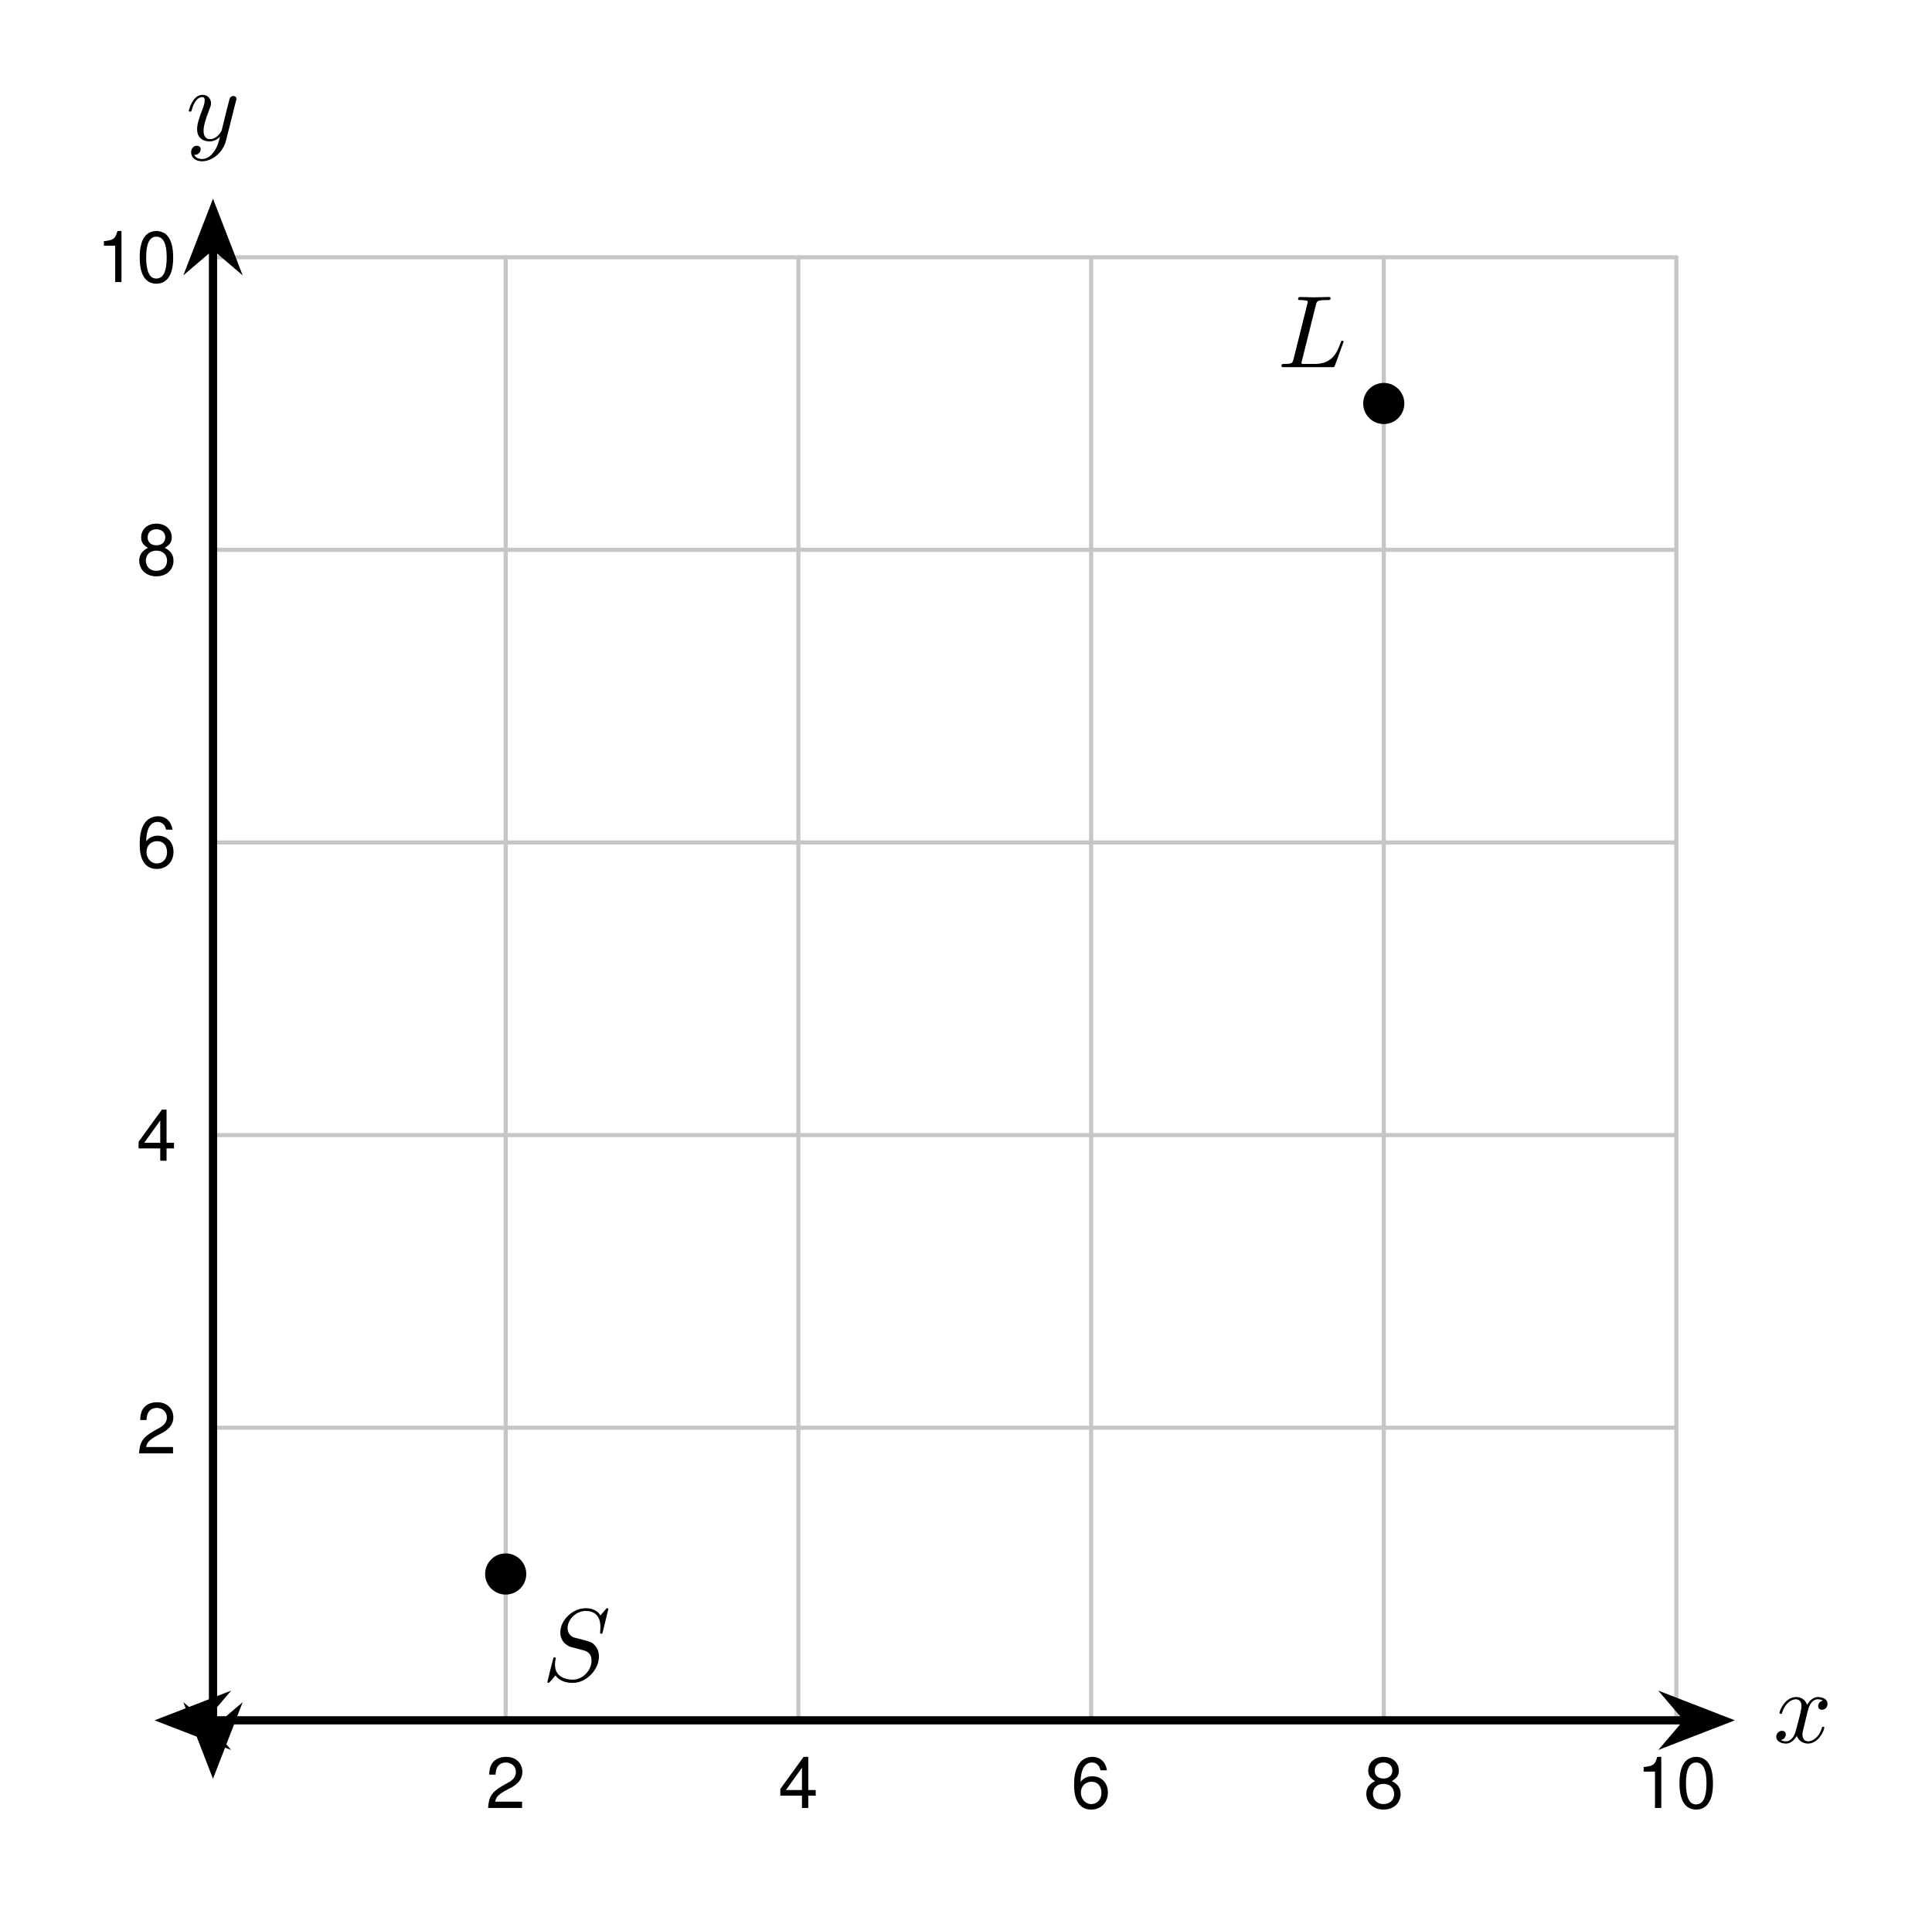
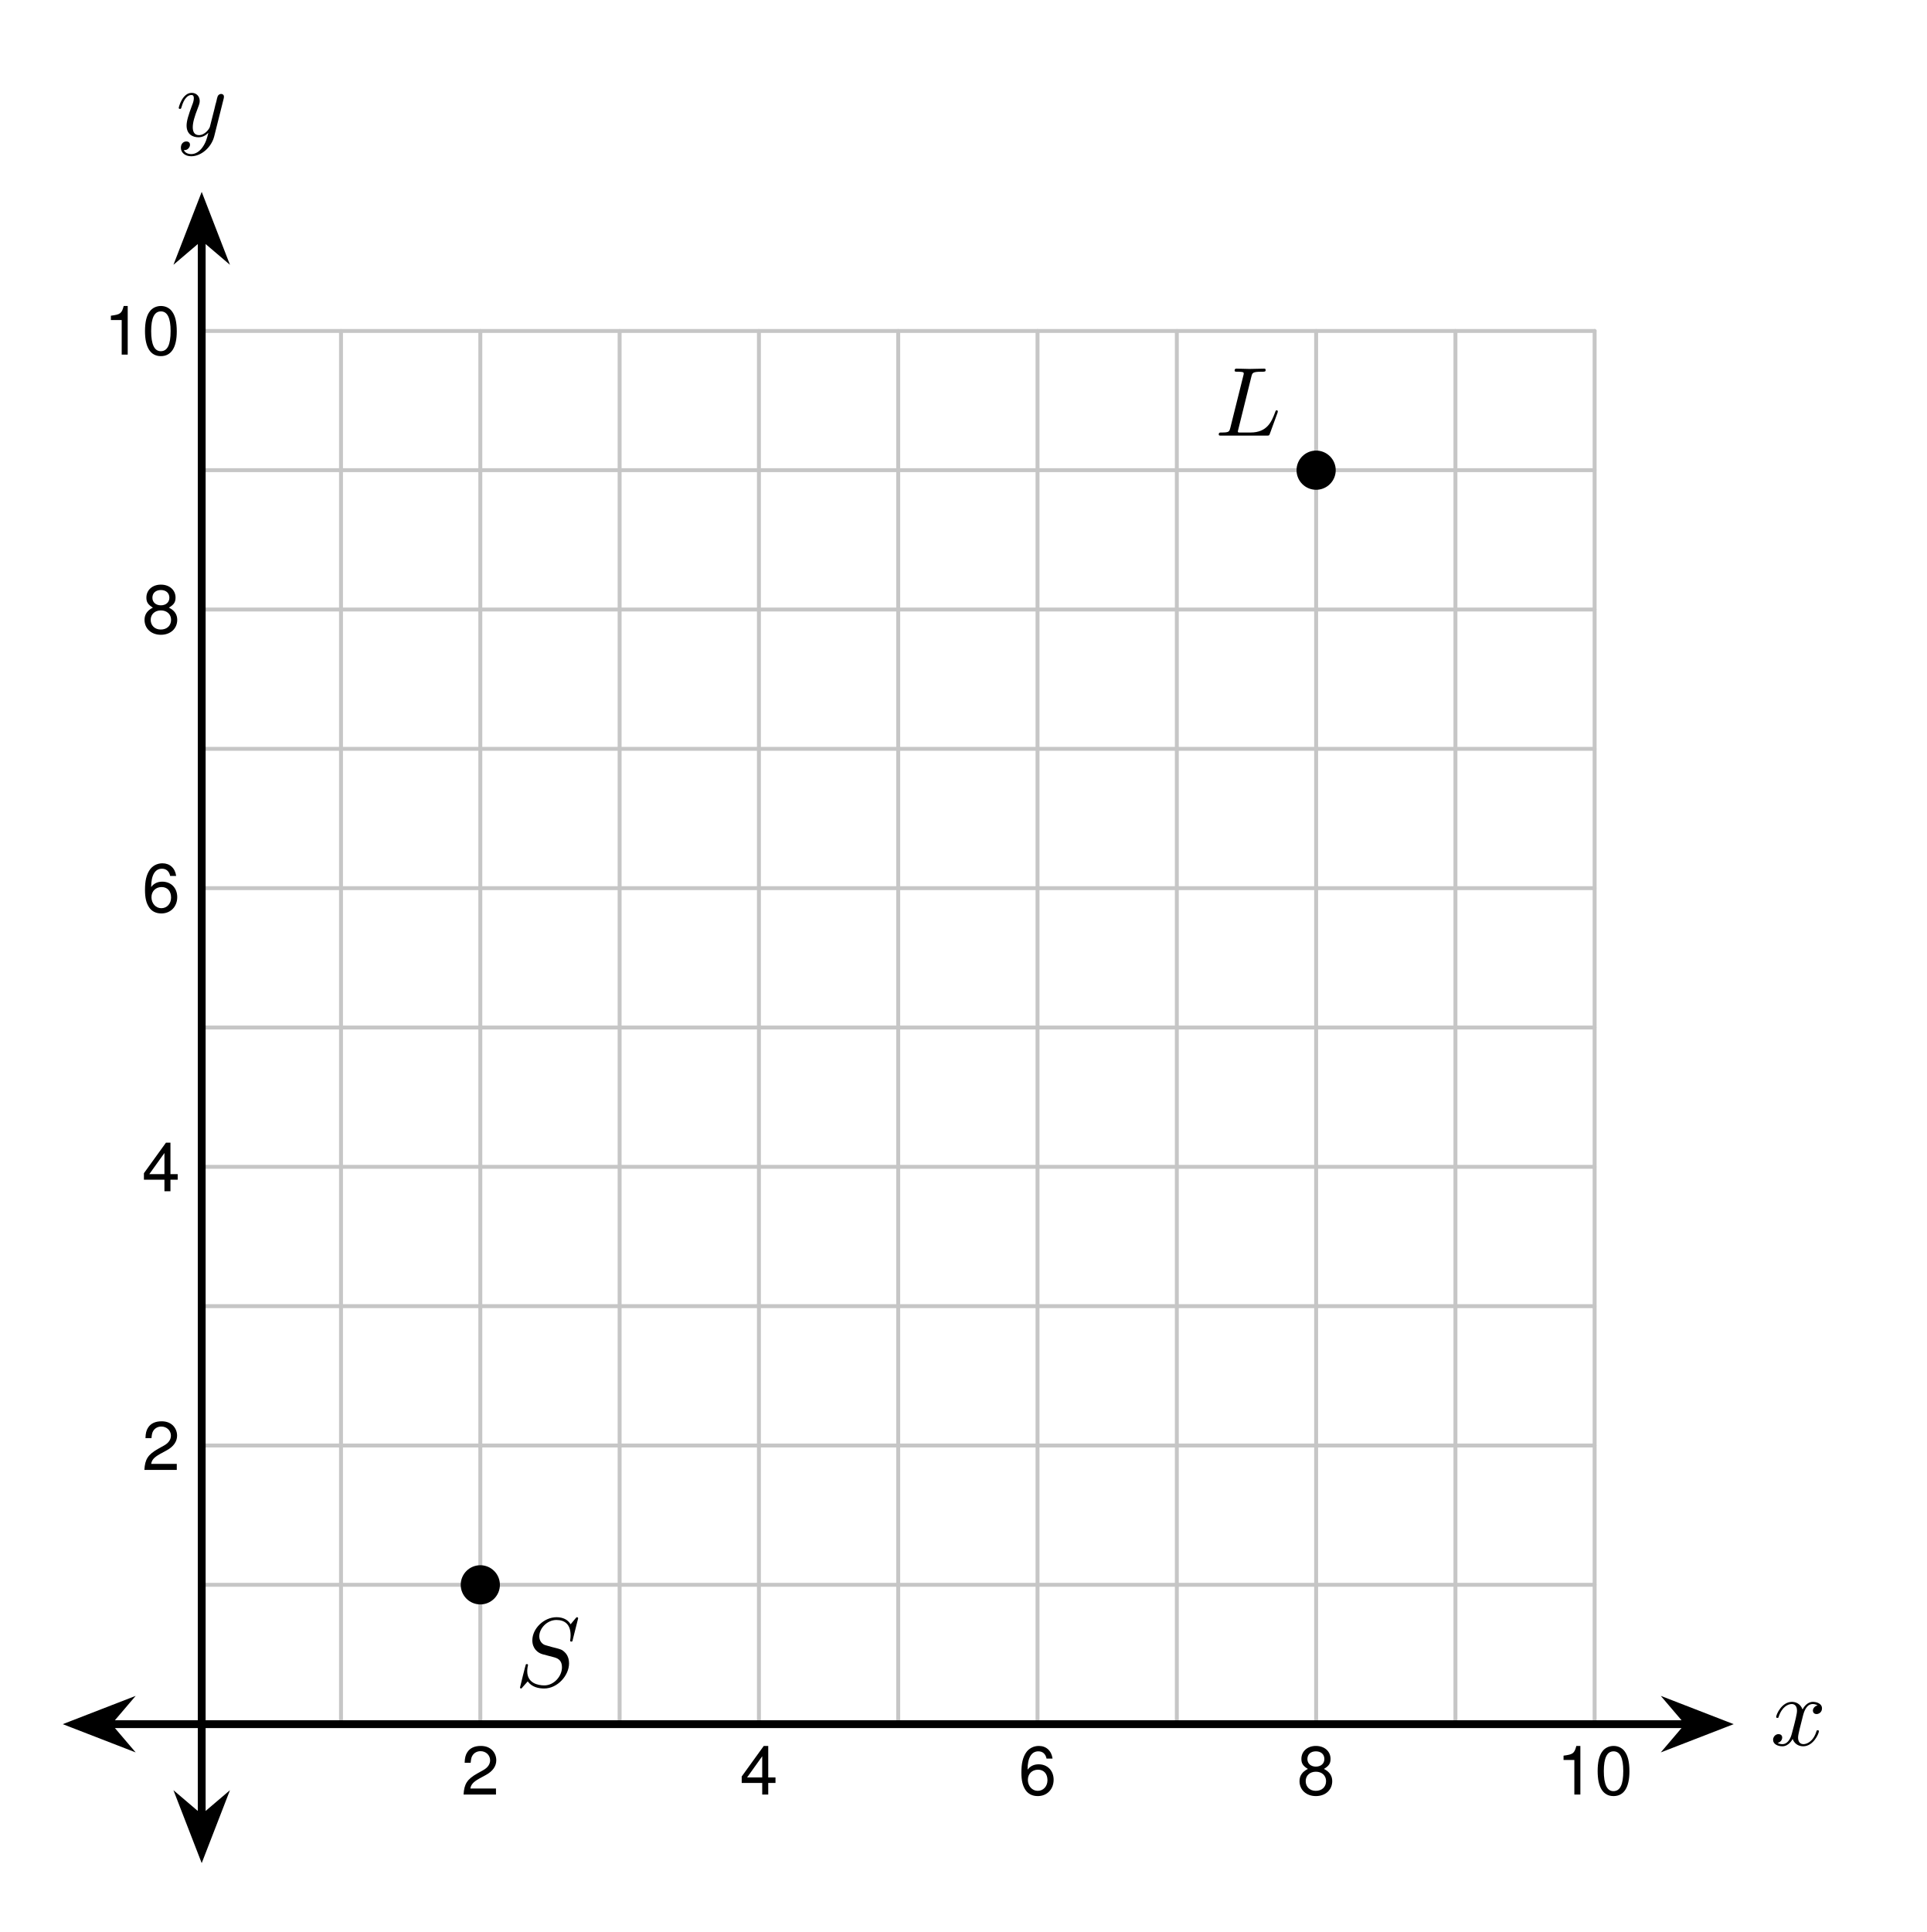
- <svg xmlns="http://www.w3.org/2000/svg" xmlns:xlink="http://www.w3.org/1999/xlink" width="186.685" height="184.575" viewBox="0 0 186.685 184.575">
+ <svg xmlns="http://www.w3.org/2000/svg" xmlns:xlink="http://www.w3.org/1999/xlink" width="195.113" height="195.646" viewBox="0 0 195.113 195.646">
  <defs>
    <g>
      <g id="glyph-0-0">
-         <path d="M 3.312 -3 C 3.375 -3.266 3.609 -4.172 4.297 -4.172 C 4.359 -4.172 4.594 -4.172 4.797 -4.047 C 4.516 -4 4.328 -3.75 4.328 -3.516 C 4.328 -3.344 4.438 -3.156 4.703 -3.156 C 4.922 -3.156 5.234 -3.344 5.234 -3.734 C 5.234 -4.25 4.656 -4.391 4.312 -4.391 C 3.734 -4.391 3.391 -3.859 3.266 -3.641 C 3.016 -4.297 2.484 -4.391 2.203 -4.391 C 1.156 -4.391 0.594 -3.109 0.594 -2.859 C 0.594 -2.766 0.703 -2.766 0.719 -2.766 C 0.797 -2.766 0.828 -2.781 0.844 -2.875 C 1.188 -3.922 1.844 -4.172 2.172 -4.172 C 2.359 -4.172 2.719 -4.078 2.719 -3.516 C 2.719 -3.203 2.547 -2.531 2.172 -1.141 C 2.016 -0.531 1.672 -0.109 1.234 -0.109 C 1.172 -0.109 0.938 -0.109 0.734 -0.234 C 0.984 -0.281 1.203 -0.5 1.203 -0.781 C 1.203 -1.047 0.984 -1.125 0.828 -1.125 C 0.531 -1.125 0.281 -0.859 0.281 -0.547 C 0.281 -0.094 0.781 0.109 1.219 0.109 C 1.875 0.109 2.234 -0.594 2.266 -0.641 C 2.391 -0.281 2.75 0.109 3.344 0.109 C 4.359 0.109 4.922 -1.172 4.922 -1.422 C 4.922 -1.516 4.844 -1.516 4.812 -1.516 C 4.719 -1.516 4.703 -1.484 4.688 -1.406 C 4.359 -0.344 3.672 -0.109 3.359 -0.109 C 2.969 -0.109 2.812 -0.422 2.812 -0.766 C 2.812 -0.984 2.875 -1.203 2.984 -1.641 Z M 3.312 -3 " />
+         <path d="M 3.312 -3 C 3.375 -3.25 3.609 -4.172 4.297 -4.172 C 4.344 -4.172 4.578 -4.172 4.797 -4.031 C 4.516 -3.984 4.312 -3.734 4.312 -3.5 C 4.312 -3.344 4.422 -3.156 4.688 -3.156 C 4.906 -3.156 5.234 -3.328 5.234 -3.734 C 5.234 -4.25 4.641 -4.391 4.312 -4.391 C 3.734 -4.391 3.391 -3.859 3.266 -3.625 C 3.016 -4.281 2.484 -4.391 2.188 -4.391 C 1.156 -4.391 0.594 -3.109 0.594 -2.859 C 0.594 -2.766 0.688 -2.766 0.719 -2.766 C 0.797 -2.766 0.828 -2.781 0.844 -2.875 C 1.188 -3.922 1.828 -4.172 2.172 -4.172 C 2.359 -4.172 2.703 -4.078 2.703 -3.5 C 2.703 -3.188 2.547 -2.531 2.172 -1.141 C 2.016 -0.531 1.672 -0.109 1.234 -0.109 C 1.172 -0.109 0.938 -0.109 0.734 -0.234 C 0.984 -0.281 1.203 -0.5 1.203 -0.781 C 1.203 -1.047 0.984 -1.125 0.828 -1.125 C 0.531 -1.125 0.281 -0.859 0.281 -0.547 C 0.281 -0.094 0.781 0.109 1.219 0.109 C 1.875 0.109 2.234 -0.578 2.266 -0.641 C 2.375 -0.281 2.734 0.109 3.328 0.109 C 4.359 0.109 4.922 -1.172 4.922 -1.422 C 4.922 -1.516 4.828 -1.516 4.797 -1.516 C 4.719 -1.516 4.688 -1.484 4.672 -1.406 C 4.344 -0.344 3.672 -0.109 3.359 -0.109 C 2.969 -0.109 2.812 -0.422 2.812 -0.766 C 2.812 -0.984 2.875 -1.203 2.969 -1.641 Z M 3.312 -3 " />
      </g>
      <g id="glyph-0-1">
-         <path d="M 4.828 -3.781 C 4.875 -3.922 4.875 -3.938 4.875 -4.016 C 4.875 -4.188 4.734 -4.281 4.578 -4.281 C 4.484 -4.281 4.328 -4.219 4.234 -4.078 C 4.219 -4.031 4.141 -3.719 4.094 -3.531 C 4.031 -3.281 3.953 -3.016 3.891 -2.75 L 3.453 -0.953 C 3.406 -0.812 2.984 -0.109 2.328 -0.109 C 1.812 -0.109 1.703 -0.547 1.703 -0.922 C 1.703 -1.375 1.875 -1.984 2.219 -2.859 C 2.375 -3.266 2.422 -3.375 2.422 -3.578 C 2.422 -4.031 2.094 -4.391 1.594 -4.391 C 0.656 -4.391 0.281 -2.953 0.281 -2.859 C 0.281 -2.766 0.391 -2.766 0.406 -2.766 C 0.5 -2.766 0.516 -2.781 0.562 -2.938 C 0.828 -3.875 1.234 -4.172 1.562 -4.172 C 1.656 -4.172 1.812 -4.172 1.812 -3.859 C 1.812 -3.609 1.719 -3.344 1.656 -3.156 C 1.25 -2.109 1.078 -1.547 1.078 -1.078 C 1.078 -0.188 1.703 0.109 2.281 0.109 C 2.672 0.109 3.016 -0.062 3.297 -0.344 C 3.156 0.172 3.047 0.672 2.641 1.188 C 2.391 1.531 2 1.812 1.547 1.812 C 1.406 1.812 0.969 1.781 0.797 1.406 C 0.953 1.406 1.078 1.406 1.219 1.281 C 1.328 1.188 1.422 1.062 1.422 0.875 C 1.422 0.562 1.156 0.531 1.047 0.531 C 0.828 0.531 0.5 0.688 0.5 1.172 C 0.5 1.672 0.938 2.031 1.547 2.031 C 2.578 2.031 3.594 1.141 3.875 0.016 Z M 4.828 -3.781 " />
+         <path d="M 4.828 -3.781 C 4.859 -3.922 4.859 -3.938 4.859 -4.016 C 4.859 -4.188 4.719 -4.281 4.578 -4.281 C 4.469 -4.281 4.312 -4.219 4.234 -4.062 C 4.203 -4.016 4.125 -3.703 4.094 -3.531 C 4.016 -3.281 3.953 -3 3.891 -2.734 L 3.438 -0.953 C 3.406 -0.797 2.969 -0.109 2.328 -0.109 C 1.812 -0.109 1.703 -0.547 1.703 -0.906 C 1.703 -1.375 1.875 -1.984 2.219 -2.859 C 2.375 -3.266 2.406 -3.375 2.406 -3.578 C 2.406 -4.016 2.094 -4.391 1.594 -4.391 C 0.656 -4.391 0.281 -2.953 0.281 -2.859 C 0.281 -2.766 0.391 -2.766 0.406 -2.766 C 0.5 -2.766 0.516 -2.781 0.562 -2.938 C 0.828 -3.875 1.234 -4.172 1.562 -4.172 C 1.641 -4.172 1.812 -4.172 1.812 -3.844 C 1.812 -3.609 1.719 -3.344 1.641 -3.156 C 1.25 -2.109 1.078 -1.531 1.078 -1.078 C 1.078 -0.188 1.703 0.109 2.281 0.109 C 2.672 0.109 3 -0.062 3.281 -0.344 C 3.156 0.172 3.031 0.672 2.641 1.188 C 2.375 1.531 2 1.812 1.547 1.812 C 1.406 1.812 0.969 1.781 0.797 1.406 C 0.953 1.406 1.078 1.406 1.219 1.281 C 1.312 1.188 1.422 1.062 1.422 0.875 C 1.422 0.562 1.156 0.531 1.047 0.531 C 0.828 0.531 0.5 0.688 0.5 1.172 C 0.5 1.672 0.938 2.031 1.547 2.031 C 2.562 2.031 3.594 1.125 3.875 0.016 Z M 4.828 -3.781 " />
      </g>
      <g id="glyph-0-2">
-         <path d="M 6.406 -6.906 C 6.406 -6.938 6.391 -7 6.297 -7 C 6.25 -7 6.234 -7 6.125 -6.859 L 5.641 -6.297 C 5.391 -6.75 4.875 -7 4.219 -7 C 2.969 -7 1.766 -5.859 1.766 -4.656 C 1.766 -3.859 2.297 -3.406 2.797 -3.25 L 3.859 -2.969 C 4.234 -2.875 4.781 -2.734 4.781 -1.922 C 4.781 -1.031 3.969 -0.094 2.984 -0.094 C 2.359 -0.094 1.25 -0.312 1.25 -1.547 C 1.25 -1.781 1.297 -2.016 1.312 -2.078 C 1.328 -2.109 1.328 -2.125 1.328 -2.141 C 1.328 -2.25 1.266 -2.25 1.219 -2.25 C 1.156 -2.25 1.141 -2.25 1.109 -2.219 C 1.078 -2.172 0.516 0.094 0.516 0.125 C 0.516 0.172 0.562 0.219 0.625 0.219 C 0.672 0.219 0.688 0.203 0.812 0.062 L 1.297 -0.5 C 1.719 0.078 2.391 0.219 2.969 0.219 C 4.328 0.219 5.5 -1.109 5.5 -2.328 C 5.5 -3.016 5.156 -3.359 5.016 -3.5 C 4.781 -3.734 4.625 -3.766 3.75 -4 C 3.531 -4.047 3.172 -4.156 3.078 -4.172 C 2.812 -4.266 2.469 -4.547 2.469 -5.078 C 2.469 -5.891 3.266 -6.734 4.219 -6.734 C 5.031 -6.734 5.641 -6.297 5.641 -5.188 C 5.641 -4.875 5.609 -4.688 5.609 -4.625 C 5.609 -4.625 5.609 -4.531 5.719 -4.531 C 5.828 -4.531 5.828 -4.562 5.875 -4.734 Z M 6.406 -6.906 " />
+         <path d="M 6.406 -6.891 C 6.406 -6.922 6.375 -7 6.297 -7 C 6.234 -7 6.234 -6.984 6.109 -6.844 L 5.641 -6.281 C 5.375 -6.75 4.859 -7 4.219 -7 C 2.953 -7 1.766 -5.859 1.766 -4.656 C 1.766 -3.844 2.297 -3.391 2.797 -3.25 L 3.859 -2.969 C 4.234 -2.875 4.766 -2.734 4.766 -1.922 C 4.766 -1.016 3.953 -0.094 2.984 -0.094 C 2.344 -0.094 1.25 -0.312 1.25 -1.531 C 1.25 -1.781 1.297 -2.016 1.312 -2.078 C 1.312 -2.109 1.328 -2.125 1.328 -2.141 C 1.328 -2.25 1.266 -2.25 1.203 -2.25 C 1.156 -2.25 1.141 -2.25 1.109 -2.219 C 1.078 -2.172 0.516 0.094 0.516 0.125 C 0.516 0.172 0.562 0.219 0.625 0.219 C 0.672 0.219 0.688 0.203 0.797 0.062 L 1.297 -0.5 C 1.719 0.078 2.391 0.219 2.969 0.219 C 4.312 0.219 5.484 -1.094 5.484 -2.328 C 5.484 -3.016 5.156 -3.359 5 -3.5 C 4.766 -3.719 4.625 -3.766 3.734 -3.984 C 3.516 -4.047 3.172 -4.141 3.078 -4.172 C 2.812 -4.25 2.469 -4.547 2.469 -5.062 C 2.469 -5.875 3.266 -6.719 4.203 -6.719 C 5.031 -6.719 5.641 -6.297 5.641 -5.172 C 5.641 -4.859 5.594 -4.688 5.594 -4.625 C 5.594 -4.609 5.594 -4.531 5.719 -4.531 C 5.812 -4.531 5.828 -4.547 5.859 -4.719 Z M 6.406 -6.891 " />
      </g>
      <g id="glyph-0-3">
-         <path d="M 3.719 -6.016 C 3.812 -6.375 3.828 -6.484 4.766 -6.484 C 5.062 -6.484 5.141 -6.484 5.141 -6.672 C 5.141 -6.781 5.031 -6.781 4.984 -6.781 C 4.656 -6.781 3.844 -6.75 3.516 -6.75 C 3.219 -6.75 2.5 -6.781 2.203 -6.781 C 2.125 -6.781 2 -6.781 2 -6.594 C 2 -6.484 2.094 -6.484 2.281 -6.484 C 2.312 -6.484 2.5 -6.484 2.656 -6.453 C 2.844 -6.438 2.938 -6.422 2.938 -6.297 C 2.938 -6.266 2.922 -6.234 2.891 -6.109 L 1.562 -0.781 C 1.453 -0.391 1.438 -0.312 0.656 -0.312 C 0.484 -0.312 0.391 -0.312 0.391 -0.109 C 0.391 0 0.484 0 0.656 0 L 5.25 0 C 5.5 0 5.5 0 5.562 -0.172 L 6.344 -2.312 C 6.391 -2.422 6.391 -2.438 6.391 -2.453 C 6.391 -2.5 6.359 -2.562 6.266 -2.562 C 6.188 -2.562 6.172 -2.516 6.109 -2.359 C 5.766 -1.438 5.328 -0.312 3.609 -0.312 L 2.672 -0.312 C 2.531 -0.312 2.516 -0.312 2.453 -0.312 C 2.359 -0.328 2.328 -0.344 2.328 -0.422 C 2.328 -0.453 2.328 -0.469 2.375 -0.641 Z M 3.719 -6.016 " />
+         <path d="M 3.703 -6 C 3.797 -6.359 3.828 -6.469 4.766 -6.469 C 5.062 -6.469 5.141 -6.469 5.141 -6.656 C 5.141 -6.781 5.031 -6.781 4.984 -6.781 C 4.656 -6.781 3.844 -6.75 3.516 -6.75 C 3.219 -6.75 2.484 -6.781 2.188 -6.781 C 2.125 -6.781 2 -6.781 2 -6.578 C 2 -6.469 2.094 -6.469 2.281 -6.469 C 2.297 -6.469 2.484 -6.469 2.656 -6.453 C 2.844 -6.422 2.922 -6.422 2.922 -6.297 C 2.922 -6.25 2.922 -6.219 2.891 -6.109 L 1.562 -0.781 C 1.453 -0.391 1.438 -0.312 0.656 -0.312 C 0.484 -0.312 0.391 -0.312 0.391 -0.109 C 0.391 0 0.469 0 0.656 0 L 5.25 0 C 5.484 0 5.5 0 5.562 -0.172 L 6.344 -2.312 C 6.375 -2.422 6.375 -2.438 6.375 -2.453 C 6.375 -2.484 6.344 -2.562 6.266 -2.562 C 6.172 -2.562 6.156 -2.516 6.094 -2.344 C 5.75 -1.438 5.312 -0.312 3.609 -0.312 L 2.672 -0.312 C 2.531 -0.312 2.516 -0.312 2.453 -0.312 C 2.344 -0.328 2.328 -0.344 2.328 -0.422 C 2.328 -0.453 2.328 -0.469 2.375 -0.641 Z M 3.703 -6 " />
      </g>
      <g id="glyph-1-0">
-         <path d="M 3.516 -0.609 L 0.922 -0.609 C 0.984 -1.016 1.203 -1.266 1.812 -1.625 L 2.516 -2 C 3.203 -2.375 3.547 -2.875 3.547 -3.484 C 3.547 -3.891 3.391 -4.281 3.094 -4.547 C 2.797 -4.812 2.438 -4.938 1.969 -4.938 C 1.344 -4.938 0.891 -4.703 0.609 -4.297 C 0.438 -4.031 0.359 -3.719 0.344 -3.219 L 0.953 -3.219 C 0.984 -3.547 1.016 -3.75 1.109 -3.922 C 1.266 -4.219 1.578 -4.391 1.953 -4.391 C 2.516 -4.391 2.922 -4 2.922 -3.469 C 2.922 -3.078 2.703 -2.75 2.266 -2.5 L 1.625 -2.141 C 0.594 -1.547 0.297 -1.078 0.234 0 L 3.516 0 Z M 3.516 -0.609 " />
+         <path d="M 3.516 -0.609 L 0.922 -0.609 C 0.984 -1 1.203 -1.266 1.812 -1.609 L 2.5 -1.984 C 3.188 -2.359 3.547 -2.875 3.547 -3.469 C 3.547 -3.891 3.375 -4.266 3.094 -4.531 C 2.797 -4.797 2.438 -4.922 1.969 -4.922 C 1.344 -4.922 0.875 -4.703 0.609 -4.281 C 0.438 -4.016 0.359 -3.719 0.344 -3.219 L 0.953 -3.219 C 0.984 -3.547 1.016 -3.75 1.109 -3.906 C 1.266 -4.203 1.578 -4.391 1.953 -4.391 C 2.5 -4.391 2.922 -3.984 2.922 -3.469 C 2.922 -3.078 2.688 -2.734 2.25 -2.484 L 1.609 -2.125 C 0.594 -1.547 0.297 -1.078 0.234 0 L 3.516 0 Z M 3.516 -0.609 " />
      </g>
      <g id="glyph-1-1">
-         <path d="M 2.281 -1.188 L 2.281 0 L 2.891 0 L 2.891 -1.188 L 3.609 -1.188 L 3.609 -1.734 L 2.891 -1.734 L 2.891 -4.938 L 2.438 -4.938 L 0.188 -1.828 L 0.188 -1.188 Z M 2.281 -1.734 L 0.734 -1.734 L 2.281 -3.891 Z M 2.281 -1.734 " />
+         <path d="M 2.266 -1.172 L 2.266 0 L 2.875 0 L 2.875 -1.172 L 3.609 -1.172 L 3.609 -1.734 L 2.875 -1.734 L 2.875 -4.922 L 2.422 -4.922 L 0.188 -1.828 L 0.188 -1.172 Z M 2.266 -1.734 L 0.734 -1.734 L 2.266 -3.875 Z M 2.266 -1.734 " />
      </g>
      <g id="glyph-1-2">
-         <path d="M 3.469 -3.641 C 3.344 -4.453 2.812 -4.938 2.062 -4.938 C 1.516 -4.938 1.031 -4.672 0.75 -4.234 C 0.438 -3.75 0.297 -3.141 0.297 -2.25 C 0.297 -1.422 0.422 -0.891 0.719 -0.453 C 0.984 -0.062 1.406 0.156 1.953 0.156 C 2.891 0.156 3.562 -0.531 3.562 -1.5 C 3.562 -2.422 2.938 -3.062 2.062 -3.062 C 1.578 -3.062 1.188 -2.875 0.922 -2.516 C 0.938 -3.719 1.328 -4.391 2.016 -4.391 C 2.453 -4.391 2.75 -4.109 2.844 -3.641 Z M 1.984 -2.531 C 2.578 -2.531 2.938 -2.109 2.938 -1.453 C 2.938 -0.828 2.531 -0.375 1.953 -0.375 C 1.391 -0.375 0.953 -0.859 0.953 -1.484 C 0.953 -2.094 1.375 -2.531 1.984 -2.531 Z M 1.984 -2.531 " />
+         <path d="M 3.453 -3.641 C 3.344 -4.438 2.812 -4.922 2.062 -4.922 C 1.516 -4.922 1.031 -4.656 0.75 -4.219 C 0.438 -3.734 0.297 -3.141 0.297 -2.234 C 0.297 -1.422 0.422 -0.891 0.719 -0.453 C 0.984 -0.062 1.406 0.156 1.953 0.156 C 2.891 0.156 3.562 -0.531 3.562 -1.5 C 3.562 -2.422 2.938 -3.062 2.047 -3.062 C 1.562 -3.062 1.188 -2.875 0.922 -2.516 C 0.922 -3.719 1.312 -4.375 2.016 -4.375 C 2.453 -4.375 2.75 -4.109 2.844 -3.641 Z M 1.984 -2.516 C 2.562 -2.516 2.938 -2.109 2.938 -1.453 C 2.938 -0.828 2.516 -0.375 1.953 -0.375 C 1.391 -0.375 0.953 -0.859 0.953 -1.484 C 0.953 -2.094 1.375 -2.516 1.984 -2.516 Z M 1.984 -2.516 " />
      </g>
      <g id="glyph-1-3">
-         <path d="M 2.719 -2.594 C 3.219 -2.906 3.391 -3.156 3.391 -3.609 C 3.391 -4.391 2.781 -4.938 1.906 -4.938 C 1.047 -4.938 0.438 -4.391 0.438 -3.609 C 0.438 -3.156 0.594 -2.906 1.094 -2.594 C 0.531 -2.328 0.25 -1.906 0.25 -1.375 C 0.25 -0.469 0.938 0.156 1.906 0.156 C 2.891 0.156 3.562 -0.469 3.562 -1.359 C 3.562 -1.906 3.281 -2.328 2.719 -2.594 Z M 1.906 -4.391 C 2.438 -4.391 2.766 -4.078 2.766 -3.609 C 2.766 -3.141 2.422 -2.844 1.906 -2.844 C 1.391 -2.844 1.062 -3.141 1.062 -3.609 C 1.062 -4.078 1.391 -4.391 1.906 -4.391 Z M 1.906 -2.328 C 2.531 -2.328 2.938 -1.938 2.938 -1.359 C 2.938 -0.766 2.531 -0.375 1.891 -0.375 C 1.297 -0.375 0.891 -0.781 0.891 -1.359 C 0.891 -1.938 1.297 -2.328 1.906 -2.328 Z M 1.906 -2.328 " />
+         <path d="M 2.719 -2.594 C 3.219 -2.891 3.391 -3.141 3.391 -3.609 C 3.391 -4.375 2.781 -4.922 1.906 -4.922 C 1.047 -4.922 0.438 -4.375 0.438 -3.609 C 0.438 -3.156 0.594 -2.906 1.094 -2.594 C 0.531 -2.312 0.25 -1.906 0.25 -1.359 C 0.25 -0.469 0.938 0.156 1.906 0.156 C 2.875 0.156 3.562 -0.469 3.562 -1.359 C 3.562 -1.906 3.281 -2.312 2.719 -2.594 Z M 1.906 -4.375 C 2.422 -4.375 2.766 -4.078 2.766 -3.594 C 2.766 -3.141 2.422 -2.828 1.906 -2.828 C 1.391 -2.828 1.047 -3.141 1.047 -3.594 C 1.047 -4.078 1.391 -4.375 1.906 -4.375 Z M 1.906 -2.312 C 2.516 -2.312 2.938 -1.922 2.938 -1.359 C 2.938 -0.766 2.516 -0.375 1.891 -0.375 C 1.297 -0.375 0.875 -0.781 0.875 -1.359 C 0.875 -1.922 1.297 -2.312 1.906 -2.312 Z M 1.906 -2.312 " />
      </g>
      <g id="glyph-1-4">
-         <path d="M 1.797 -3.516 L 1.797 0 L 2.406 0 L 2.406 -4.938 L 2.016 -4.938 C 1.797 -4.172 1.656 -4.062 0.703 -3.953 L 0.703 -3.516 Z M 1.797 -3.516 " />
+         <path d="M 1.797 -3.5 L 1.797 0 L 2.406 0 L 2.406 -4.922 L 2 -4.922 C 1.797 -4.156 1.656 -4.062 0.703 -3.938 L 0.703 -3.5 Z M 1.797 -3.5 " />
      </g>
      <g id="glyph-1-5">
-         <path d="M 1.906 -4.938 C 1.453 -4.938 1.031 -4.734 0.781 -4.391 C 0.453 -3.953 0.297 -3.297 0.297 -2.391 C 0.297 -0.719 0.859 0.156 1.906 0.156 C 2.953 0.156 3.531 -0.719 3.531 -2.344 C 3.531 -3.297 3.375 -3.938 3.047 -4.391 C 2.781 -4.734 2.375 -4.938 1.906 -4.938 Z M 1.906 -4.391 C 2.578 -4.391 2.906 -3.719 2.906 -2.406 C 2.906 -1 2.578 -0.344 1.891 -0.344 C 1.25 -0.344 0.922 -1.031 0.922 -2.375 C 0.922 -3.734 1.25 -4.391 1.906 -4.391 Z M 1.906 -4.391 " />
+         <path d="M 1.906 -4.922 C 1.453 -4.922 1.031 -4.719 0.781 -4.375 C 0.453 -3.953 0.297 -3.281 0.297 -2.375 C 0.297 -0.719 0.859 0.156 1.906 0.156 C 2.953 0.156 3.516 -0.719 3.516 -2.344 C 3.516 -3.297 3.359 -3.938 3.031 -4.375 C 2.781 -4.719 2.375 -4.922 1.906 -4.922 Z M 1.906 -4.375 C 2.562 -4.375 2.891 -3.719 2.891 -2.391 C 2.891 -1 2.578 -0.344 1.891 -0.344 C 1.25 -0.344 0.922 -1.031 0.922 -2.375 C 0.922 -3.719 1.25 -4.375 1.906 -4.375 Z M 1.906 -4.375 " />
      </g>
    </g>
+     <clipPath id="clip-0">
+       <path clip-rule="nonzero" d="M 7 171 L 34 171 L 34 195.027 L 7 195.027 Z M 7 171 " />
+     </clipPath>
  </defs>
-   <path fill="none" stroke-width="0.399" stroke-linecap="round" stroke-linejoin="round" stroke="rgb(77.499%, 77.499%, 77.499%)" stroke-opacity="1" stroke-miterlimit="10" d="M -0.001 0 L 141.735 0 M -0.001 28.347 L 141.735 28.347 M -0.001 56.693 L 141.735 56.693 M -0.001 85.04 L 141.735 85.04 M -0.001 113.386 L 141.735 113.386 M -0.001 141.724 L 141.735 141.724 M -0.001 0 L -0.001 141.732 M 28.345 0 L 28.345 141.732 M 56.692 0 L 56.692 141.732 M 85.042 0 L 85.042 141.732 M 113.388 0 L 113.388 141.732 M 141.723 0 L 141.723 141.732 " transform="matrix(0.997703, 0, 0, -0.997703, 20.58303, 166.2622)" />
-   <path fill="none" stroke-width="0.797" stroke-linecap="round" stroke-linejoin="round" stroke="rgb(0%, 0%, 0%)" stroke-opacity="1" stroke-miterlimit="10" d="M -1.015 0 L 142.753 0 " transform="matrix(0.997703, 0, 0, -0.997703, 20.58303, 166.2622)" />
-   <path fill-rule="nonzero" fill="rgb(0%, 0%, 0%)" fill-opacity="1" stroke-width="0.797" stroke-linecap="round" stroke-linejoin="miter" stroke="rgb(0%, 0%, 0%)" stroke-opacity="1" stroke-miterlimit="10" d="M 6.259 -0 L 1.267 1.934 L 2.916 -0 L 1.267 -1.935 Z M 6.259 -0 " transform="matrix(-0.997703, 0, 0, 0.997703, 22.28004, 166.2622)" />
-   <path fill-rule="nonzero" fill="rgb(0%, 0%, 0%)" fill-opacity="1" stroke-width="0.797" stroke-linecap="round" stroke-linejoin="miter" stroke="rgb(0%, 0%, 0%)" stroke-opacity="1" stroke-miterlimit="10" d="M 6.259 0 L 1.267 1.935 L 2.915 0 L 1.267 -1.934 Z M 6.259 0 " transform="matrix(0.997703, 0, 0, -0.997703, 160.2944, 166.2622)" />
+   <path fill="none" stroke-width="0.399" stroke-linecap="round" stroke-linejoin="round" stroke="rgb(77.499%, 77.499%, 77.499%)" stroke-opacity="1" stroke-miterlimit="10" d="M -0 -0.001 L 141.735 -0.001 M -0 14.173 L 141.735 14.173 M -0 28.346 L 141.735 28.346 M -0 42.52 L 141.735 42.52 M -0 56.693 L 141.735 56.693 M -0 70.867 L 141.735 70.867 M -0 85.04 L 141.735 85.04 M -0 99.214 L 141.735 99.214 M -0 113.387 L 141.735 113.387 M -0 127.561 L 141.735 127.561 M -0 141.723 L 141.735 141.723 M -0 -0.001 L -0 141.734 M 14.173 -0.001 L 14.173 141.734 M 28.347 -0.001 L 28.347 141.734 M 42.52 -0.001 L 42.52 141.734 M 56.694 -0.001 L 56.694 141.734 M 70.867 -0.001 L 70.867 141.734 M 85.041 -0.001 L 85.041 141.734 M 99.214 -0.001 L 99.214 141.734 M 113.388 -0.001 L 113.388 141.734 M 127.561 -0.001 L 127.561 141.734 M 141.723 -0.001 L 141.723 141.734 " transform="matrix(0.995474, 0, 0, -0.995474, 20.43012, 174.597)" />
+   <path fill="none" stroke-width="0.797" stroke-linecap="round" stroke-linejoin="round" stroke="rgb(0%, 0%, 0%)" stroke-opacity="1" stroke-miterlimit="10" d="M -9.497 -0.001 L 151.227 -0.001 " transform="matrix(0.995474, 0, 0, -0.995474, 20.43012, 174.597)" />
+   <path fill-rule="nonzero" fill="rgb(0%, 0%, 0%)" fill-opacity="1" stroke-width="0.797" stroke-linecap="round" stroke-linejoin="miter" stroke="rgb(0%, 0%, 0%)" stroke-opacity="1" stroke-miterlimit="10" d="M 6.259 0.001 L 1.268 1.935 L 2.916 0.001 L 1.268 -1.934 Z M 6.259 0.001 " transform="matrix(-0.995474, 0, 0, 0.995474, 13.68375, 174.597)" />
+   <path fill-rule="nonzero" fill="rgb(0%, 0%, 0%)" fill-opacity="1" stroke-width="0.797" stroke-linecap="round" stroke-linejoin="miter" stroke="rgb(0%, 0%, 0%)" stroke-opacity="1" stroke-miterlimit="10" d="M 6.259 -0.001 L 1.268 1.934 L 2.916 -0.001 L 1.268 -1.935 Z M 6.259 -0.001 " transform="matrix(0.995474, 0, 0, -0.995474, 168.269, 174.597)" />
  <g fill="rgb(0%, 0%, 0%)" fill-opacity="1">
-     <use xlink:href="#glyph-0-0" x="171.356" y="168.402" />
+     <use xlink:href="#glyph-0-0" x="179.306" y="176.732" />
  </g>
-   <path fill="none" stroke-width="0.797" stroke-linecap="round" stroke-linejoin="round" stroke="rgb(0%, 0%, 0%)" stroke-opacity="1" stroke-miterlimit="10" d="M -0.001 -1.018 L -0.001 142.75 " transform="matrix(0.997703, 0, 0, -0.997703, 20.58303, 166.2622)" />
-   <path fill-rule="nonzero" fill="rgb(0%, 0%, 0%)" fill-opacity="1" stroke-width="0.797" stroke-linecap="round" stroke-linejoin="miter" stroke="rgb(0%, 0%, 0%)" stroke-opacity="1" stroke-miterlimit="10" d="M 6.262 -0.001 L 1.266 1.933 L 2.918 -0.001 L 1.266 -1.935 Z M 6.262 -0.001 " transform="matrix(0, 0.997703, 0.997703, 0, 20.58303, 164.5652)" />
-   <path fill-rule="nonzero" fill="rgb(0%, 0%, 0%)" fill-opacity="1" stroke-width="0.797" stroke-linecap="round" stroke-linejoin="miter" stroke="rgb(0%, 0%, 0%)" stroke-opacity="1" stroke-miterlimit="10" d="M 6.261 0.001 L 1.265 1.935 L 2.917 0.001 L 1.265 -1.933 Z M 6.261 0.001 " transform="matrix(0, -0.997703, -0.997703, 0, 20.58303, 26.55081)" />
+   <path fill="none" stroke-width="0.797" stroke-linecap="round" stroke-linejoin="round" stroke="rgb(0%, 0%, 0%)" stroke-opacity="1" stroke-miterlimit="10" d="M -0 -9.493 L -0 151.231 " transform="matrix(0.995474, 0, 0, -0.995474, 20.43012, 174.597)" />
+   <path fill-rule="nonzero" fill="rgb(0%, 0%, 0%)" fill-opacity="1" d="M 20.43 187.574 L 22.355 182.605 L 20.43 184.246 L 18.504 182.605 Z M 20.43 187.574 " />
+   <g clip-path="url(#clip-0)">
+     <path fill="none" stroke-width="0.797" stroke-linecap="round" stroke-linejoin="miter" stroke="rgb(0%, 0%, 0%)" stroke-opacity="1" stroke-miterlimit="10" d="M 6.259 -0 L 1.268 1.934 L 2.916 -0 L 1.268 -1.935 Z M 6.259 -0 " transform="matrix(0, 0.995474, 0.995474, 0, 20.43012, 181.3433)" />
+   </g>
+   <path fill-rule="nonzero" fill="rgb(0%, 0%, 0%)" fill-opacity="1" stroke-width="0.797" stroke-linecap="round" stroke-linejoin="miter" stroke="rgb(0%, 0%, 0%)" stroke-opacity="1" stroke-miterlimit="10" d="M 6.259 0 L 1.268 1.935 L 2.916 0 L 1.268 -1.934 Z M 6.259 0 " transform="matrix(0, -0.995474, -0.995474, 0, 20.43012, 26.75807)" />
  <g fill="rgb(0%, 0%, 0%)" fill-opacity="1">
-     <use xlink:href="#glyph-0-1" x="17.968" y="13.557" />
+     <use xlink:href="#glyph-0-1" x="17.821" y="13.793" />
  </g>
+   <path fill-rule="nonzero" fill="rgb(100%, 100%, 100%)" fill-opacity="1" d="M 45.727 182.719 L 51.57 182.719 L 51.57 175.785 L 45.727 175.785 Z M 45.727 182.719 " />
  <g fill="rgb(0%, 0%, 0%)" fill-opacity="1">
-     <use xlink:href="#glyph-1-0" x="46.929" y="174.732" />
+     <use xlink:href="#glyph-1-0" x="46.719" y="181.726" />
  </g>
+   <path fill-rule="nonzero" fill="rgb(100%, 100%, 100%)" fill-opacity="1" d="M 73.945 182.719 L 79.789 182.719 L 79.789 175.785 L 73.945 175.785 Z M 73.945 182.719 " />
  <g fill="rgb(0%, 0%, 0%)" fill-opacity="1">
-     <use xlink:href="#glyph-1-1" x="75.211" y="174.732" />
+     <use xlink:href="#glyph-1-1" x="74.936" y="181.726" />
  </g>
+   <path fill-rule="nonzero" fill="rgb(100%, 100%, 100%)" fill-opacity="1" d="M 102.164 182.859 L 108.008 182.859 L 108.008 175.785 L 102.164 175.785 Z M 102.164 182.859 " />
  <g fill="rgb(0%, 0%, 0%)" fill-opacity="1">
-     <use xlink:href="#glyph-1-2" x="103.492" y="174.732" />
+     <use xlink:href="#glyph-1-2" x="103.155" y="181.726" />
  </g>
+   <path fill-rule="nonzero" fill="rgb(100%, 100%, 100%)" fill-opacity="1" d="M 130.383 182.859 L 136.227 182.859 L 136.227 175.785 L 130.383 175.785 Z M 130.383 182.859 " />
  <g fill="rgb(0%, 0%, 0%)" fill-opacity="1">
-     <use xlink:href="#glyph-1-3" x="131.774" y="174.732" />
+     <use xlink:href="#glyph-1-3" x="131.373" y="181.726" />
  </g>
+   <path fill-rule="nonzero" fill="rgb(100%, 100%, 100%)" fill-opacity="1" d="M 156.672 182.859 L 166.375 182.859 L 166.375 175.785 L 156.672 175.785 Z M 156.672 182.859 " />
  <g fill="rgb(0%, 0%, 0%)" fill-opacity="1">
-     <use xlink:href="#glyph-1-4" x="158.12" y="174.732" />
-     <use xlink:href="#glyph-1-5" x="161.989" y="174.732" />
+     <use xlink:href="#glyph-1-4" x="157.661" y="181.726" />
+     <use xlink:href="#glyph-1-5" x="161.521" y="181.726" />
  </g>
+   <path fill-rule="nonzero" fill="rgb(100%, 100%, 100%)" fill-opacity="1" d="M 13.398 149.844 L 19.238 149.844 L 19.238 142.914 L 13.398 142.914 Z M 13.398 149.844 " />
  <g fill="rgb(0%, 0%, 0%)" fill-opacity="1">
-     <use xlink:href="#glyph-1-0" x="13.203" y="140.46" />
+     <use xlink:href="#glyph-1-0" x="14.389" y="148.852" />
  </g>
+   <path fill-rule="nonzero" fill="rgb(100%, 100%, 100%)" fill-opacity="1" d="M 13.398 121.625 L 19.238 121.625 L 19.238 114.695 L 13.398 114.695 Z M 13.398 121.625 " />
  <g fill="rgb(0%, 0%, 0%)" fill-opacity="1">
-     <use xlink:href="#glyph-1-1" x="13.203" y="112.179" />
+     <use xlink:href="#glyph-1-1" x="14.389" y="120.634" />
  </g>
+   <path fill-rule="nonzero" fill="rgb(100%, 100%, 100%)" fill-opacity="1" d="M 13.398 93.477 L 19.238 93.477 L 19.238 86.406 L 13.398 86.406 Z M 13.398 93.477 " />
  <g fill="rgb(0%, 0%, 0%)" fill-opacity="1">
-     <use xlink:href="#glyph-1-2" x="13.203" y="83.826" />
+     <use xlink:href="#glyph-1-2" x="14.389" y="92.345" />
  </g>
+   <path fill-rule="nonzero" fill="rgb(100%, 100%, 100%)" fill-opacity="1" d="M 13.398 65.258 L 19.238 65.258 L 19.238 58.188 L 13.398 58.188 Z M 13.398 65.258 " />
  <g fill="rgb(0%, 0%, 0%)" fill-opacity="1">
-     <use xlink:href="#glyph-1-3" x="13.203" y="55.545" />
+     <use xlink:href="#glyph-1-3" x="14.389" y="64.126" />
  </g>
+   <path fill-rule="nonzero" fill="rgb(100%, 100%, 100%)" fill-opacity="1" d="M 9.535 37.039 L 19.238 37.039 L 19.238 29.969 L 9.535 29.969 Z M 9.535 37.039 " />
  <g fill="rgb(0%, 0%, 0%)" fill-opacity="1">
-     <use xlink:href="#glyph-1-4" x="9.334" y="27.263" />
-     <use xlink:href="#glyph-1-5" x="13.202" y="27.263" />
+     <use xlink:href="#glyph-1-4" x="10.529" y="35.908" />
+     <use xlink:href="#glyph-1-5" x="14.389" y="35.908" />
  </g>
-   <path fill-rule="nonzero" fill="rgb(0%, 0%, 0%)" fill-opacity="1" d="M 50.852 152.121 C 50.852 151.023 49.961 150.133 48.863 150.133 C 47.766 150.133 46.875 151.023 46.875 152.121 C 46.875 153.219 47.766 154.109 48.863 154.109 C 49.961 154.109 50.852 153.219 50.852 152.121 Z M 50.852 152.121 " />
+   <path fill-rule="nonzero" fill="rgb(0%, 0%, 0%)" fill-opacity="1" d="M 50.633 160.488 C 50.633 159.391 49.742 158.504 48.648 158.504 C 47.555 158.504 46.664 159.391 46.664 160.488 C 46.664 161.582 47.555 162.473 48.648 162.473 C 49.742 162.473 50.633 161.582 50.633 160.488 Z M 50.633 160.488 " />
  <g fill="rgb(0%, 0%, 0%)" fill-opacity="1">
-     <use xlink:href="#glyph-0-2" x="52.376" y="162.426" />
+     <use xlink:href="#glyph-0-2" x="52.152" y="170.768" />
  </g>
-   <path fill-rule="nonzero" fill="rgb(0%, 0%, 0%)" fill-opacity="1" d="M 135.699 38.996 C 135.699 37.898 134.809 37.008 133.711 37.008 C 132.613 37.008 131.723 37.898 131.723 38.996 C 131.723 40.094 132.613 40.984 133.711 40.984 C 134.809 40.984 135.699 40.094 135.699 38.996 Z M 135.699 38.996 " />
+   <path fill-rule="nonzero" fill="rgb(0%, 0%, 0%)" fill-opacity="1" d="M 135.289 47.613 C 135.289 46.52 134.398 45.629 133.305 45.629 C 132.207 45.629 131.32 46.52 131.32 47.613 C 131.32 48.711 132.207 49.598 133.305 49.598 C 134.398 49.598 135.289 48.711 135.289 47.613 Z M 135.289 47.613 " />
  <g fill="rgb(0%, 0%, 0%)" fill-opacity="1">
-     <use xlink:href="#glyph-0-3" x="123.432" y="35.485" />
+     <use xlink:href="#glyph-0-3" x="123.05" y="44.111" />
  </g>
</svg>
